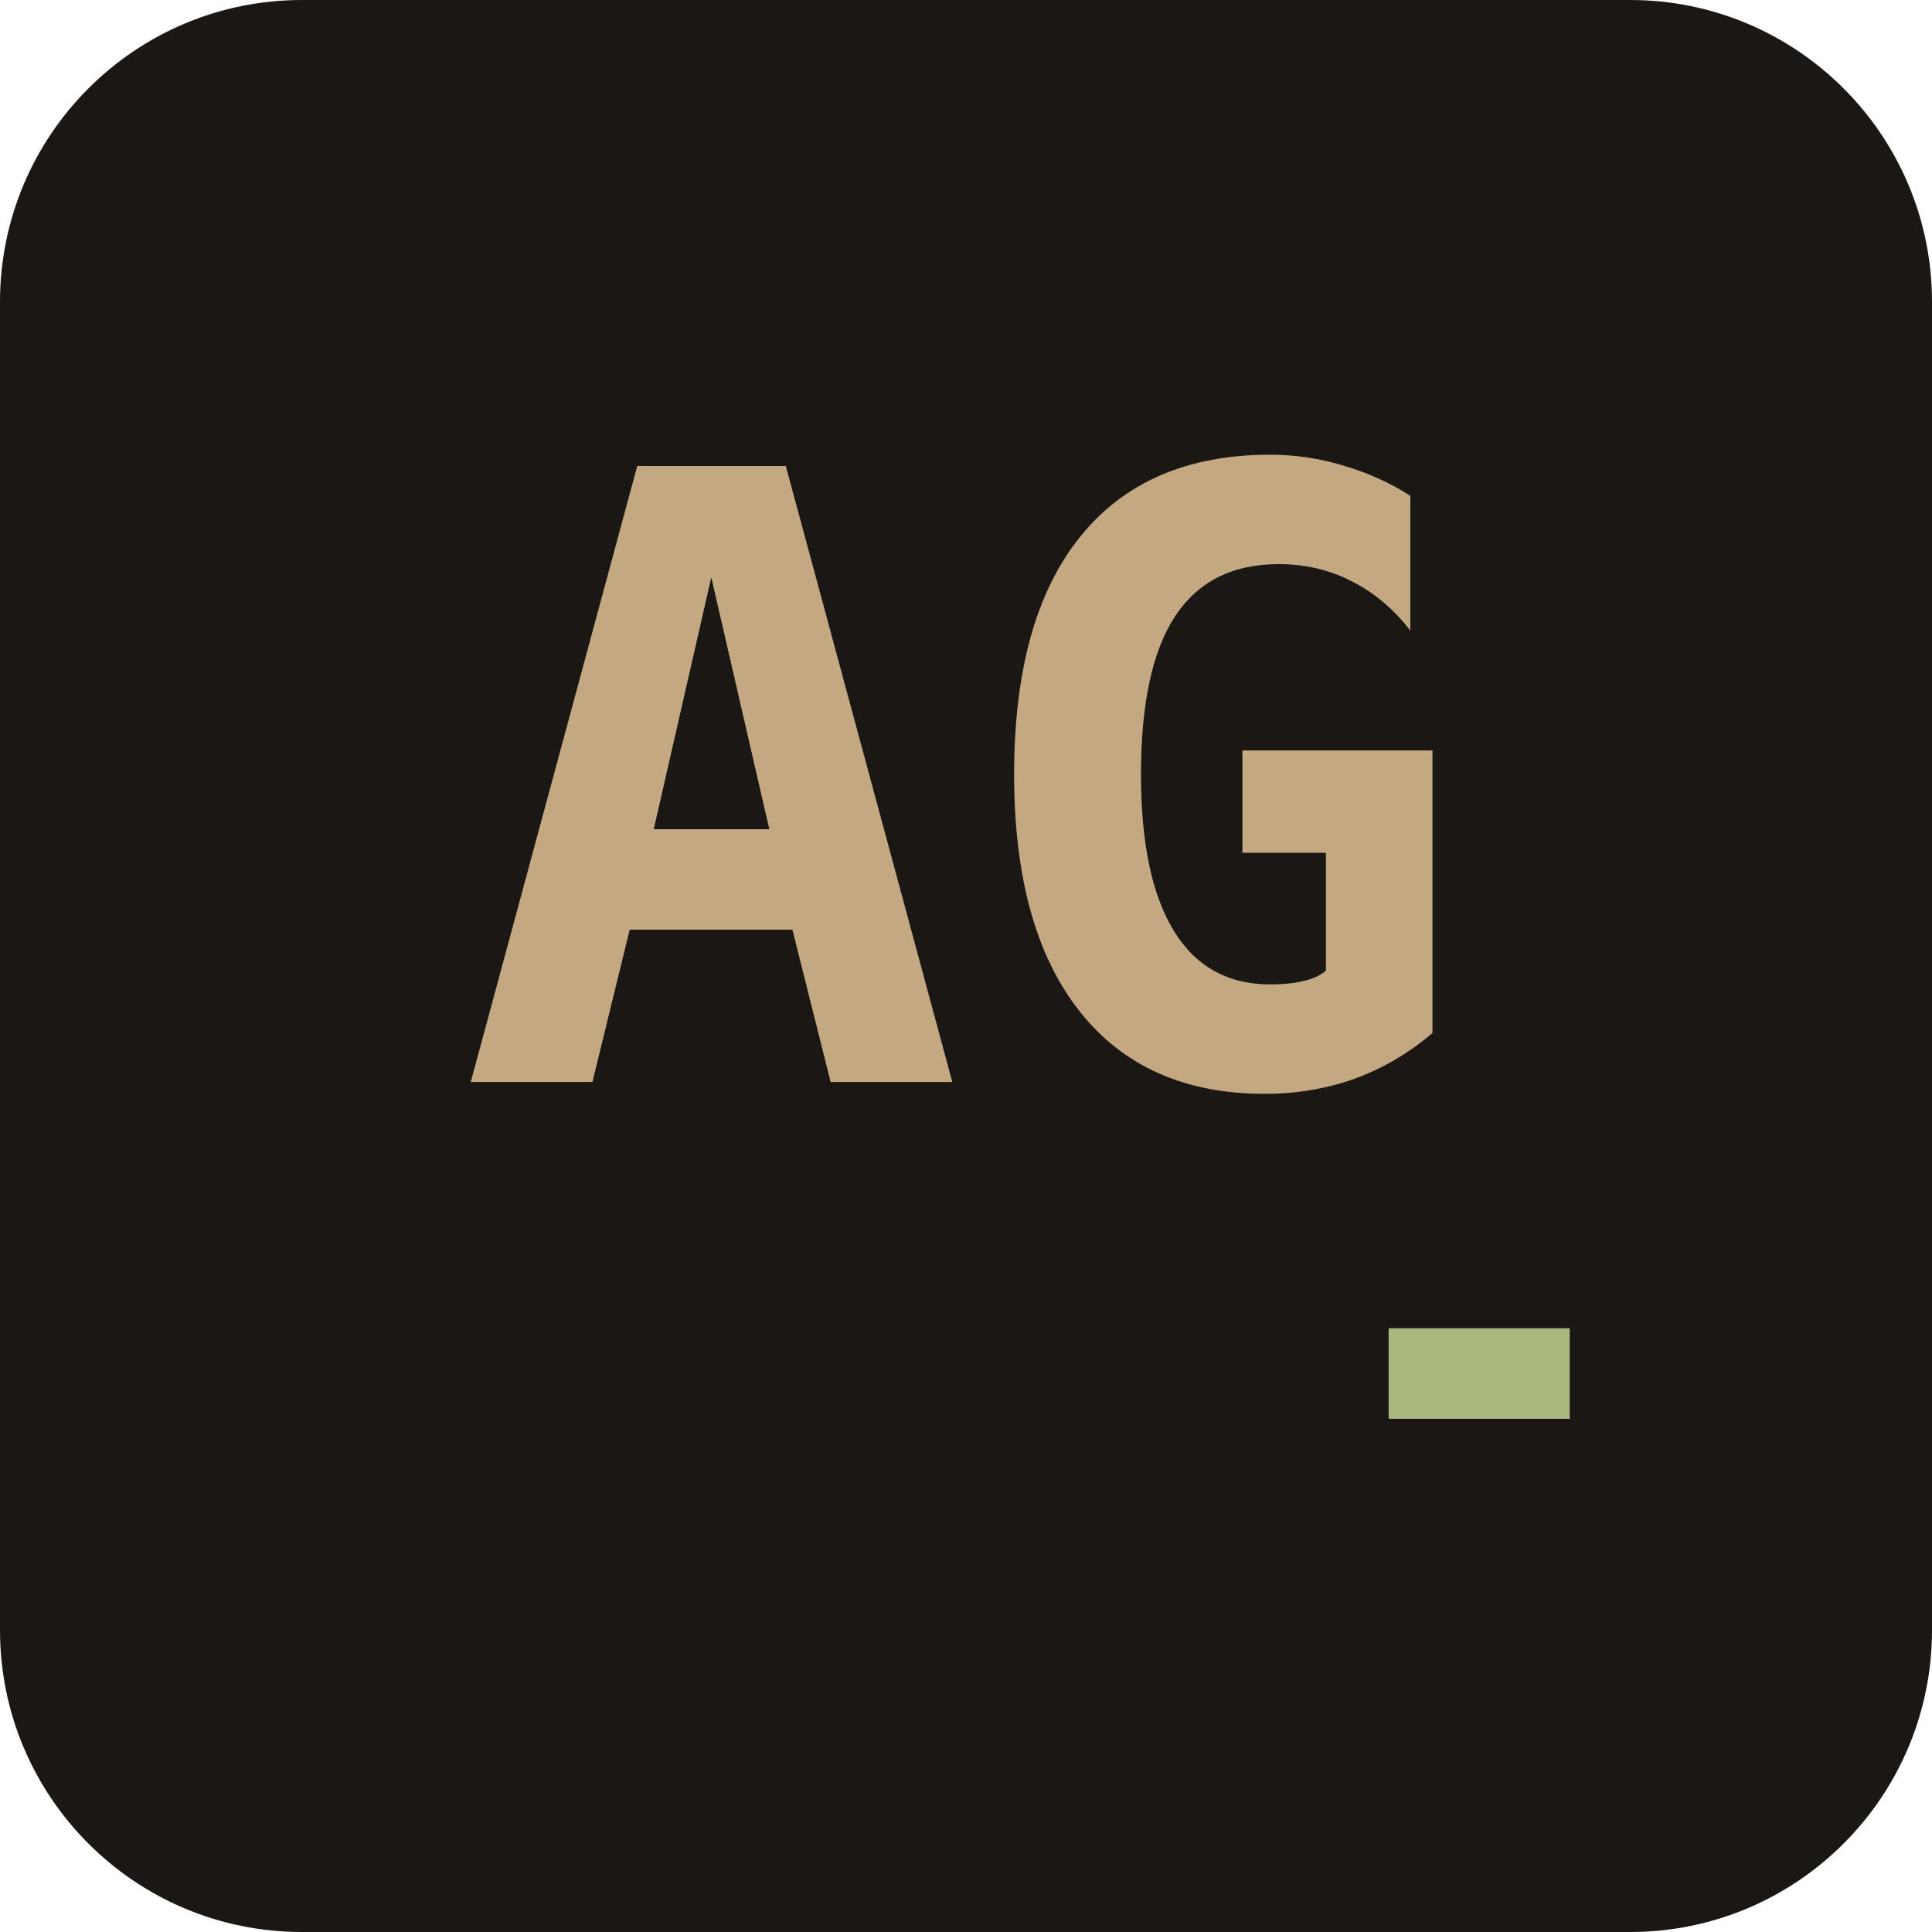
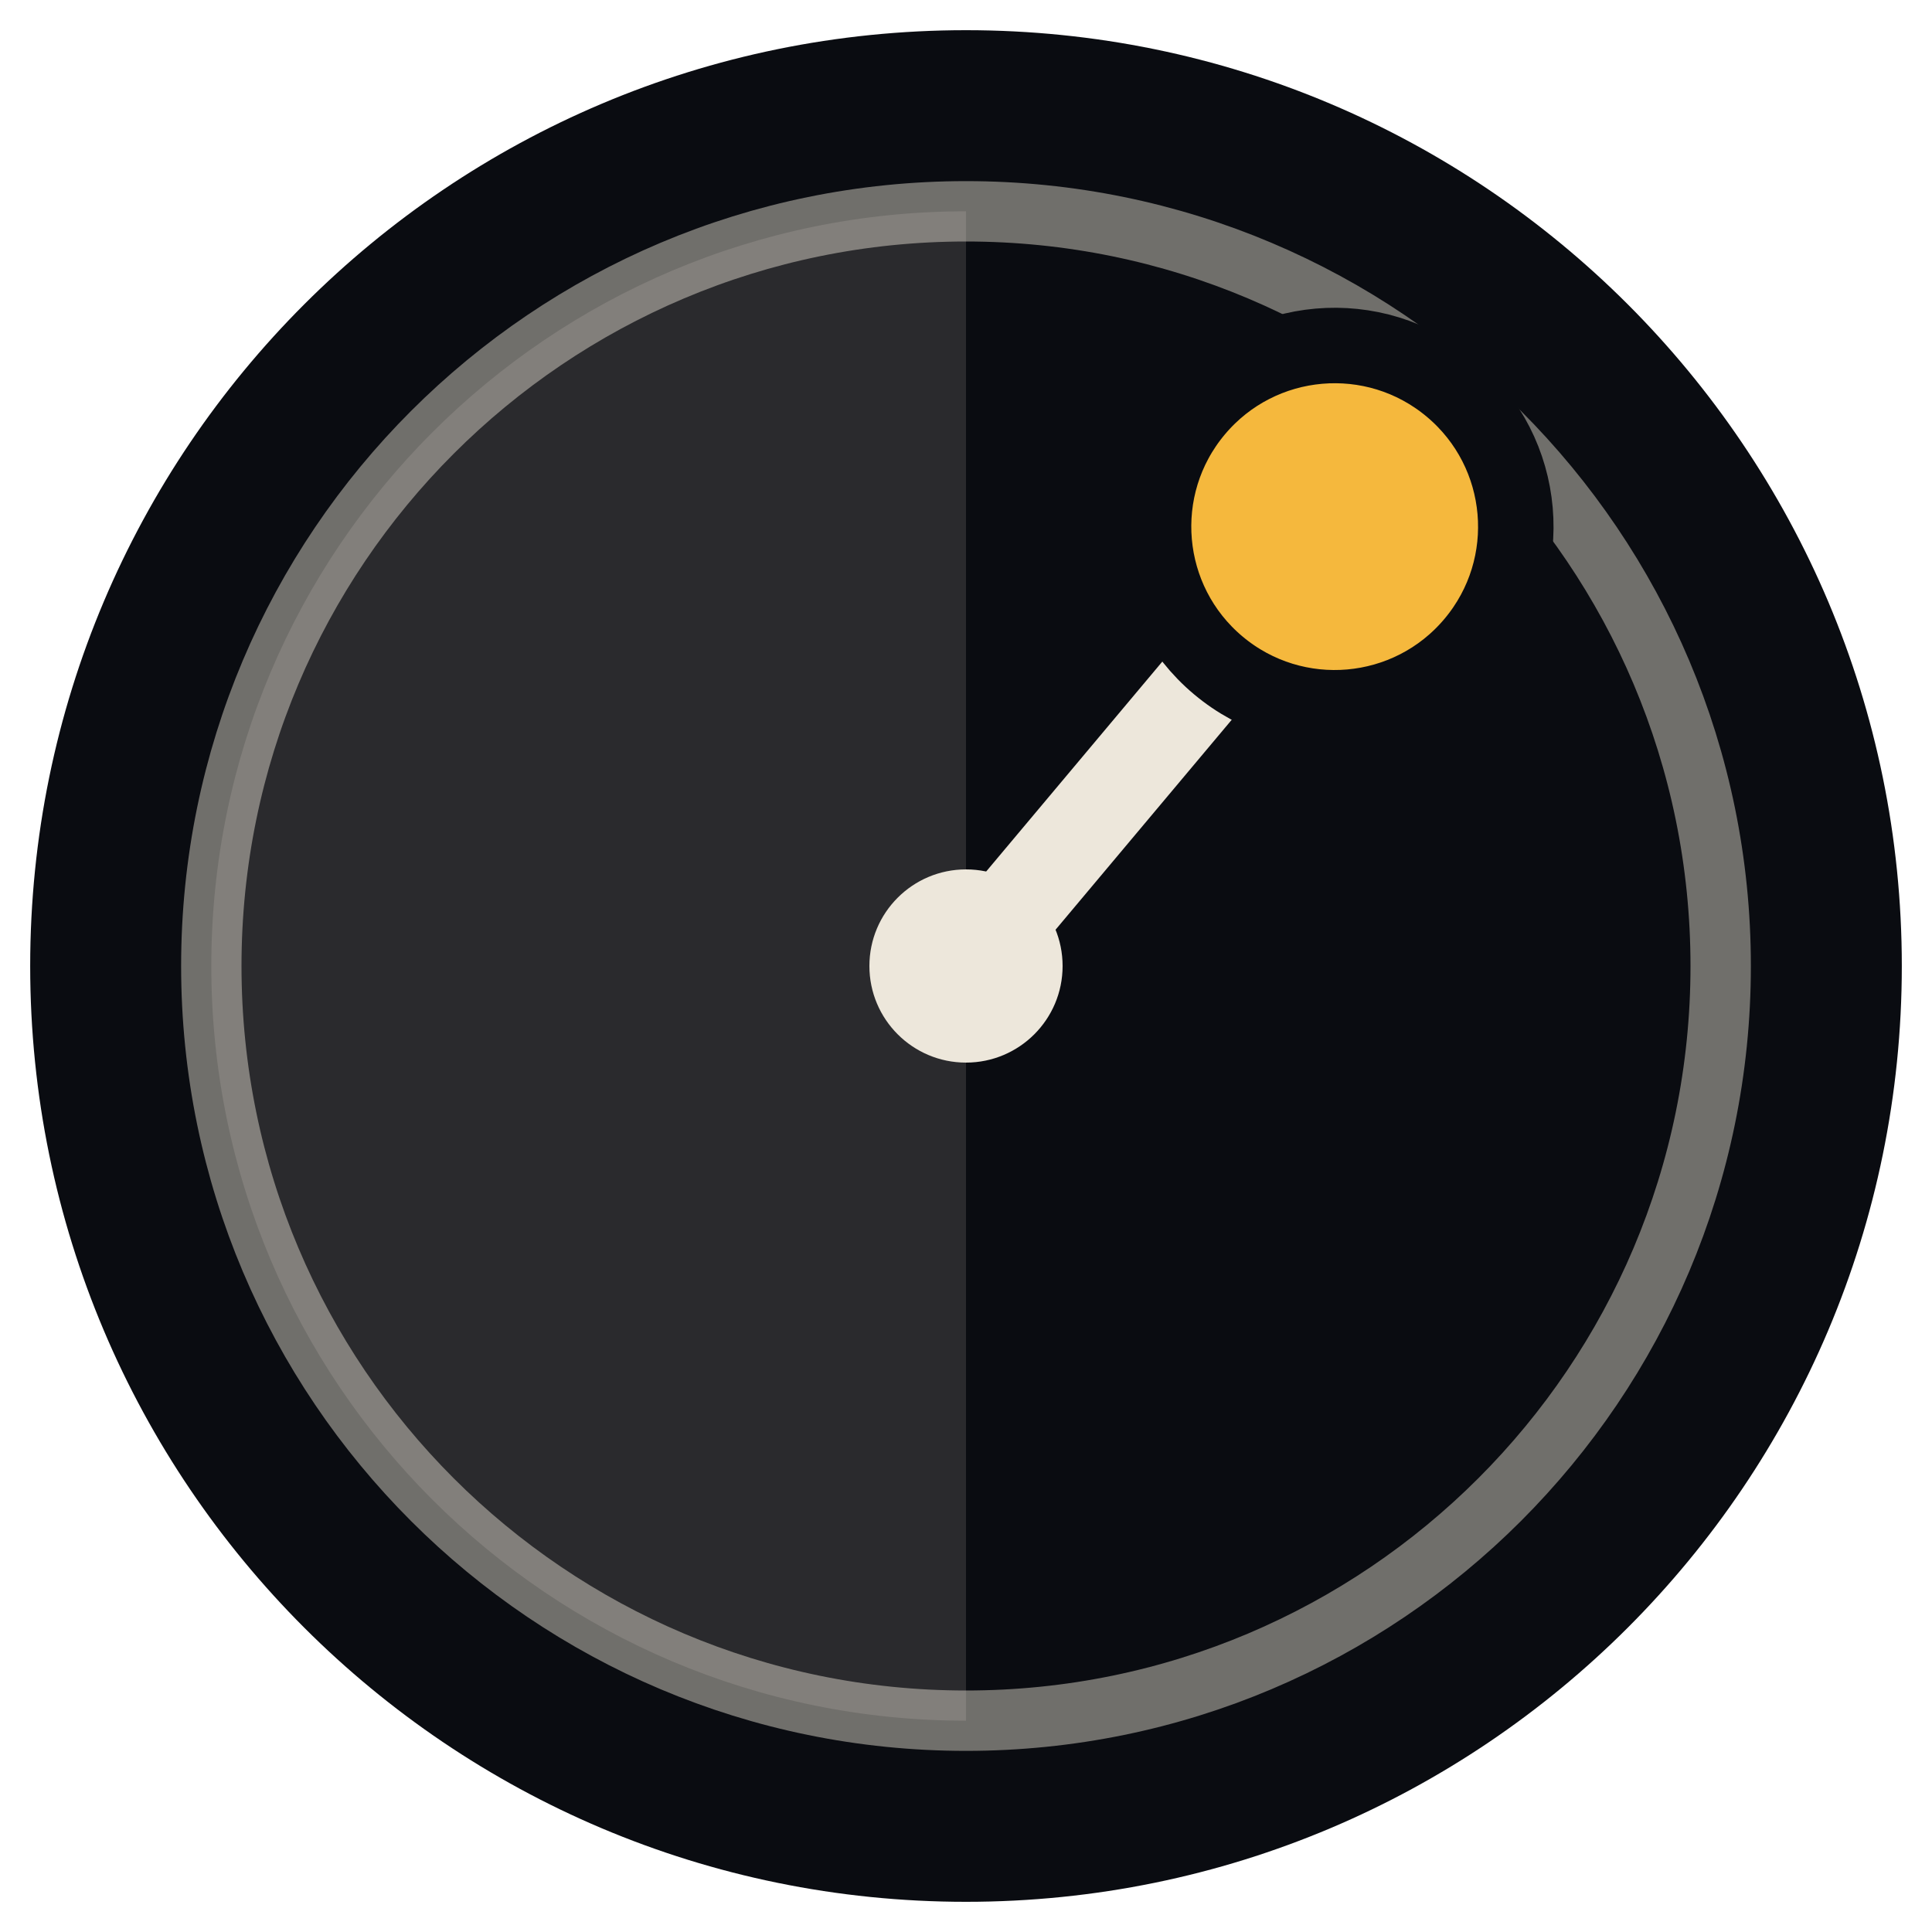
<svg xmlns="http://www.w3.org/2000/svg" viewBox="0 0 64 64">
-   <rect width="64" height="64" rx="10" fill="#1A1714" />
-   <text x="50%" y="56%" text-anchor="middle" font-family="JetBrains Mono, Consolas, monospace" font-weight="800" font-size="28" fill="#C4A882">AG</text>
-   <rect x="46" y="44" width="6" height="3" fill="#A8B87C">
-     
-   </rect>
+   <circle cx="32" cy="32" r="31" fill="#0a0c11" />
+   <path d="M32 7a25 25 0 0 0 0 50z" fill="#ede7db" fill-opacity=".14" />
+   <circle cx="32" cy="32" r="25" fill="none" stroke="#ede7db" stroke-opacity=".45" stroke-width="2" />
+   <g transform="rotate(40 32 32)">
+     <line x1="32" y1="32" x2="32" y2="15" stroke="#ede7db" stroke-width="3" stroke-linecap="round" />
+     <circle cx="32" cy="13" r="6" fill="#f5b83d" stroke="#0a0c11" stroke-width="2.5" />
+   </g>
+   <circle cx="32" cy="32" r="3.2" fill="#ede7db" />
</svg>
